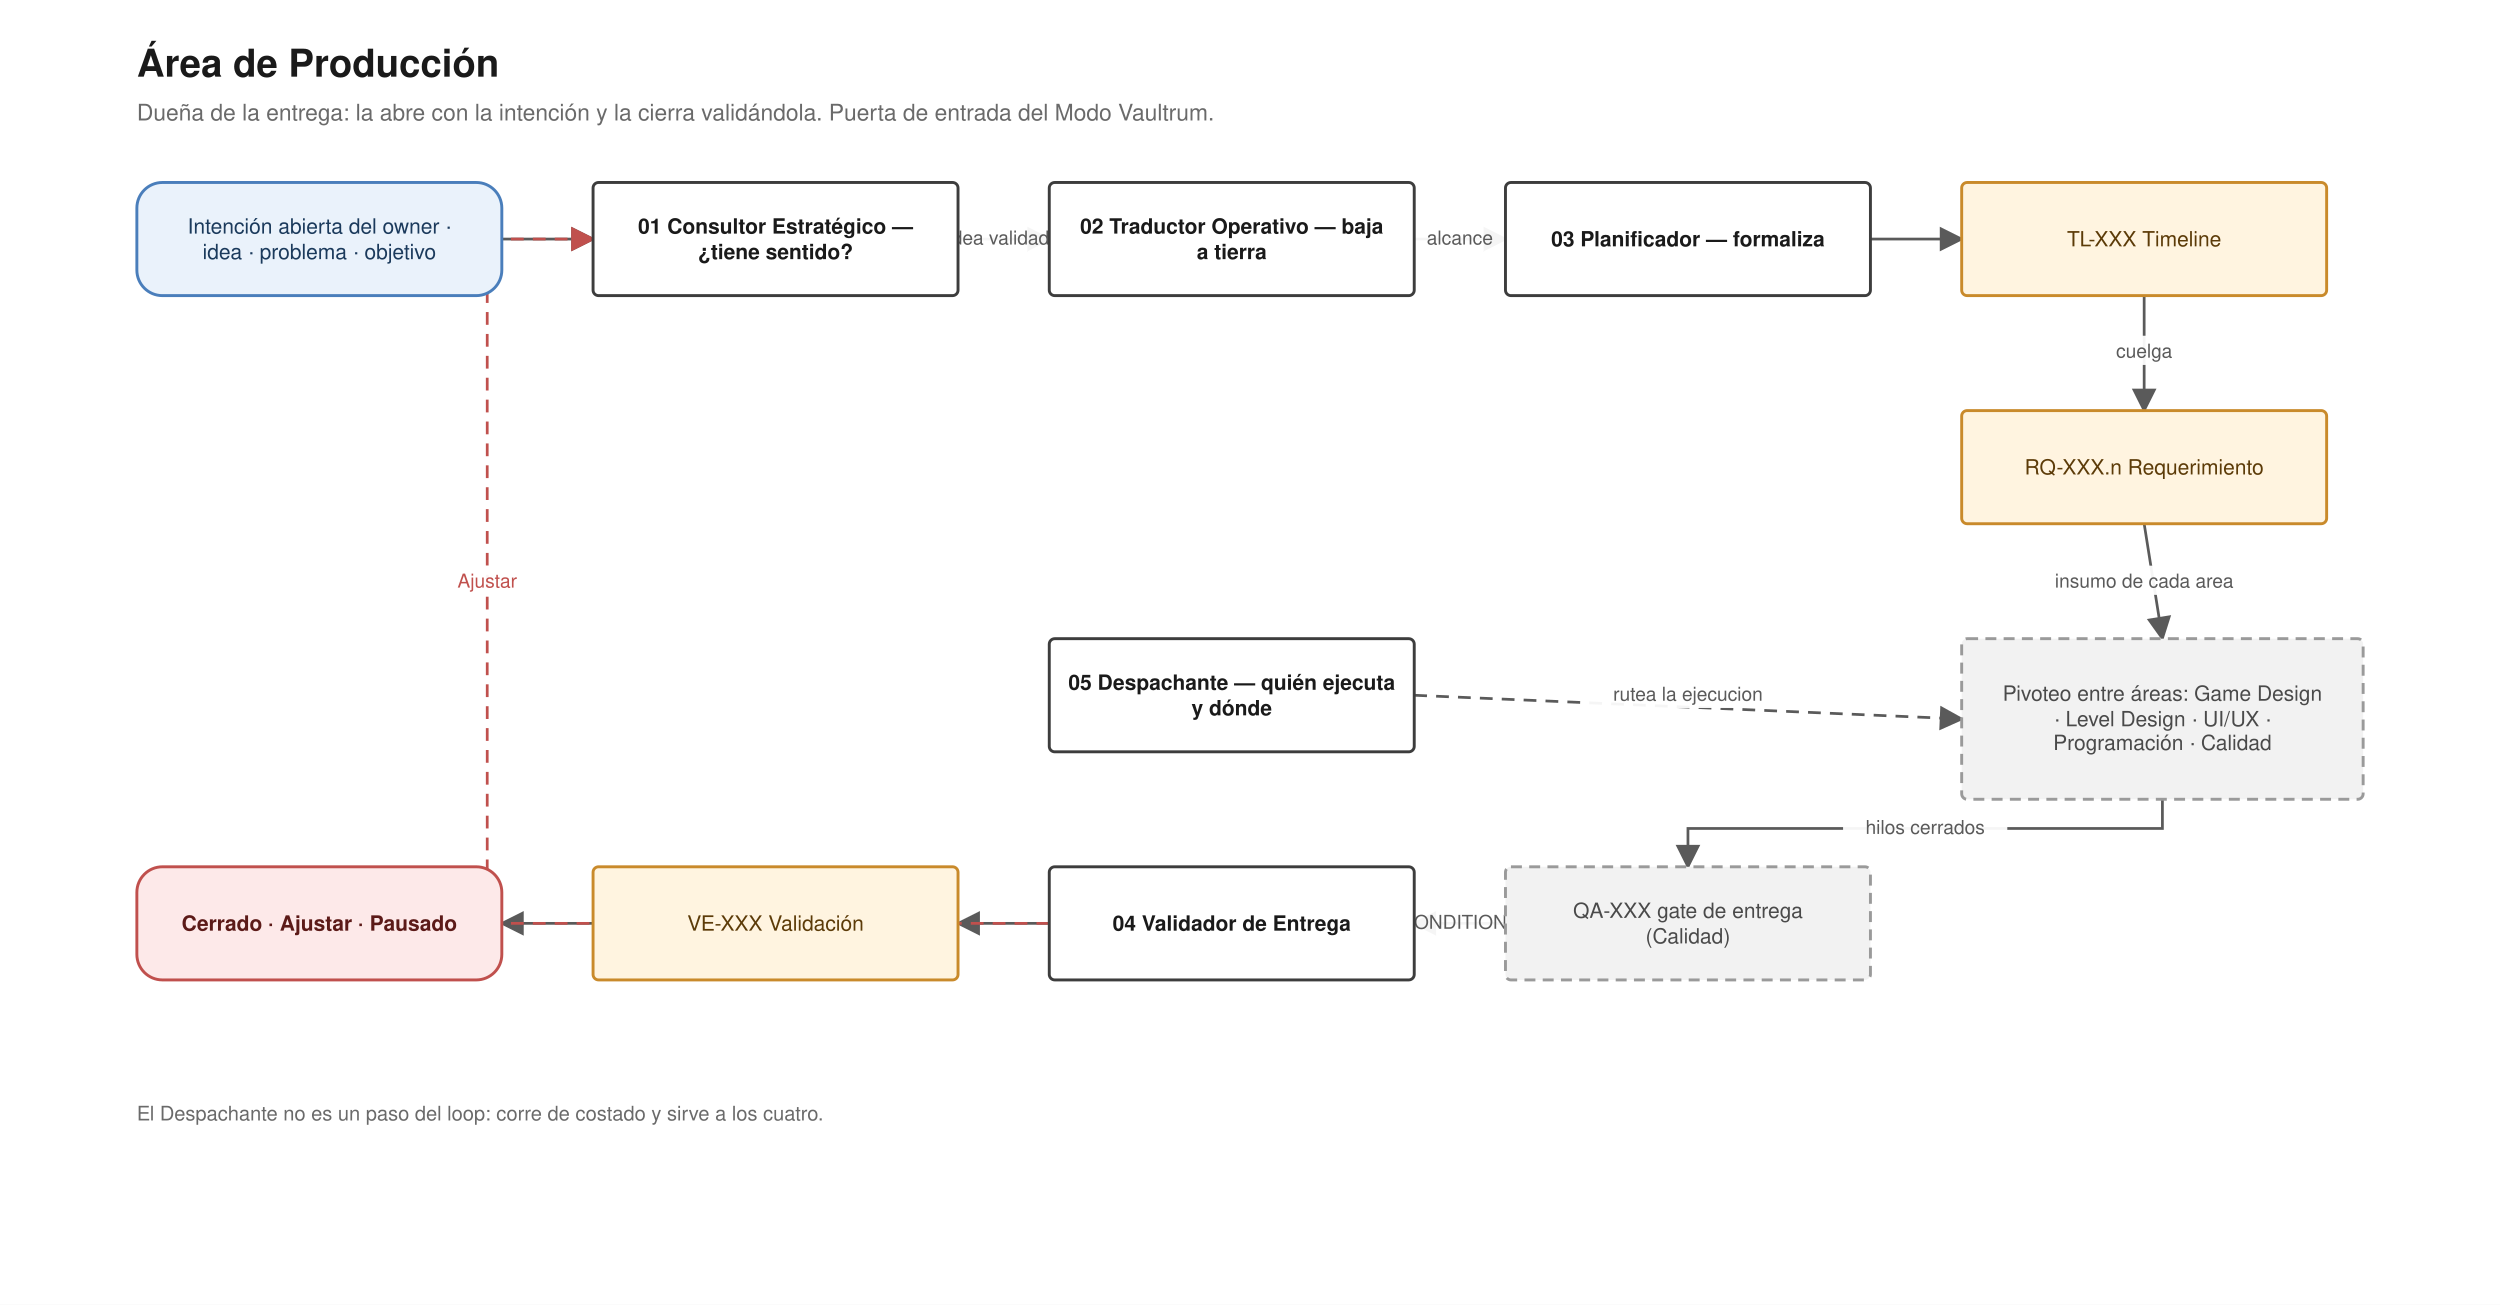
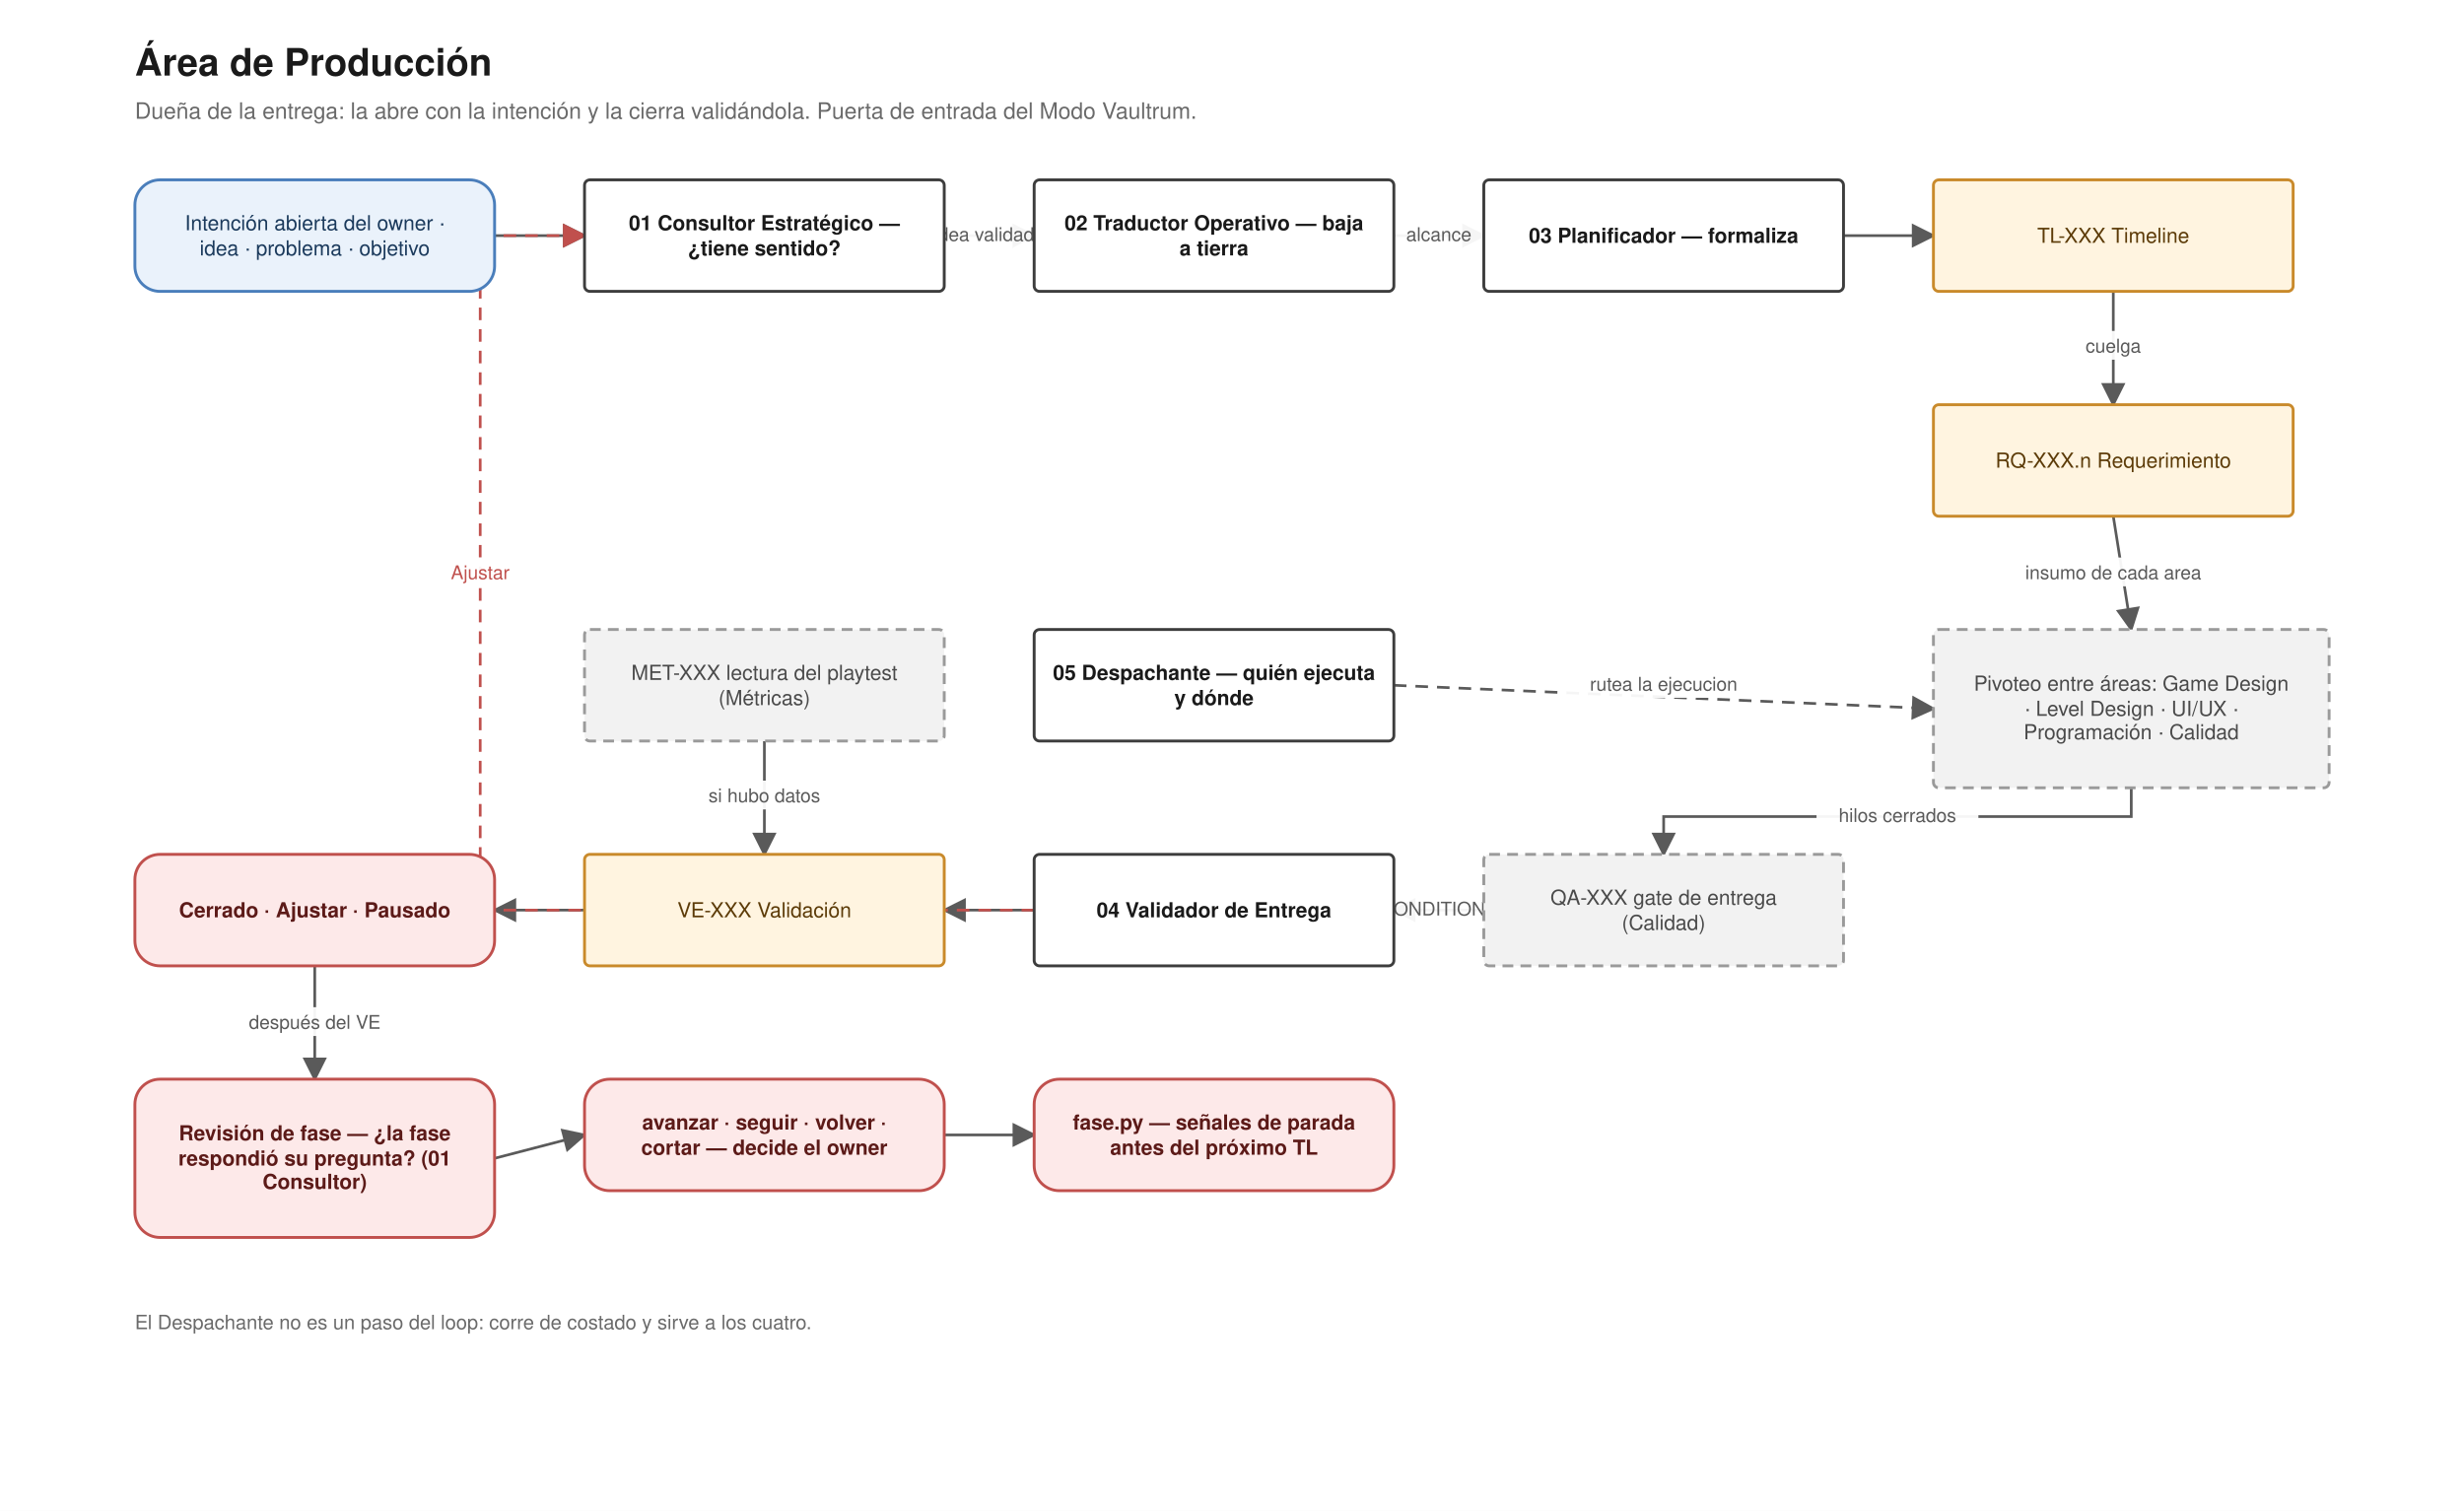
- <svg xmlns="http://www.w3.org/2000/svg" width="1370" height="715" viewBox="0 0 1370 715" font-family="Segoe UI, Helvetica, Arial, sans-serif">
-   <rect width="1370" height="715" fill="#FFFFFF" />
+ <svg xmlns="http://www.w3.org/2000/svg" width="1370" height="840" viewBox="0 0 1370 840" font-family="Segoe UI, Helvetica, Arial, sans-serif">
+   <rect width="1370" height="840" fill="#FFFFFF" />
  <defs>
    <marker id="f" markerWidth="9" markerHeight="9" refX="8" refY="4.5" orient="auto">
      <path d="M0,0 L9,4.5 L0,9 z" fill="#5A5A5A" />
    </marker>
    <marker id="fr" markerWidth="9" markerHeight="9" refX="8" refY="4.5" orient="auto">
      <path d="M0,0 L9,4.5 L0,9 z" fill="#C0504D" />
    </marker>
  </defs>
  <text x="75" y="42" font-size="21" font-weight="600" fill="#1A1A1A">Área de Producción</text>
  <text x="75" y="66" font-size="12.5" fill="#6A6A6A">Dueña de la entrega: la abre con la intención y la cierra validándola. Puerta de entrada del Modo Vaultrum.</text>
  <path d="M 275,131 L 325,131" fill="none" stroke="#5A5A5A" stroke-width="1.5" marker-end="url(#f)" />
  <path d="M 525,131 L 575,131" fill="none" stroke="#5A5A5A" stroke-width="1.5" marker-end="url(#f)" />
  <rect x="508" y="122" width="85" height="16" rx="3" fill="#FFFFFF" opacity="0.94" />
  <text x="550" y="134" font-size="10.5" fill="#5A5A5A" text-anchor="middle">idea validada</text>
  <path d="M 775,131 L 825,131" fill="none" stroke="#5A5A5A" stroke-width="1.5" marker-end="url(#f)" />
  <rect x="774" y="122" width="51" height="16" rx="3" fill="#FFFFFF" opacity="0.94" />
  <text x="800" y="134" font-size="10.5" fill="#5A5A5A" text-anchor="middle">alcance</text>
  <path d="M 1025,131 L 1075,131" fill="none" stroke="#5A5A5A" stroke-width="1.5" marker-end="url(#f)" />
  <path d="M 1175,162 L 1175,225" fill="none" stroke="#5A5A5A" stroke-width="1.5" marker-end="url(#f)" />
  <rect x="1152" y="184" width="46" height="16" rx="3" fill="#FFFFFF" opacity="0.94" />
  <text x="1175" y="196" font-size="10.5" fill="#5A5A5A" text-anchor="middle">cuelga</text>
  <path d="M 1175,287 L 1185,350" fill="none" stroke="#5A5A5A" stroke-width="1.5" marker-end="url(#f)" />
  <rect x="1116" y="310" width="118" height="16" rx="3" fill="#FFFFFF" opacity="0.94" />
  <text x="1175" y="322" font-size="10.5" fill="#5A5A5A" text-anchor="middle">insumo de cada area</text>
  <path d="M 1185,438 L 1185,454 L 925,454 L 925,475" fill="none" stroke="#5A5A5A" stroke-width="1.5" marker-end="url(#f)" />
  <rect x="1010" y="445" width="90" height="16" rx="3" fill="#FFFFFF" opacity="0.94" />
  <text x="1055" y="457" font-size="10.5" fill="#5A5A5A" text-anchor="middle">hilos cerrados</text>
  <path d="M 825,506 L 775,506" fill="none" stroke="#5A5A5A" stroke-width="1.5" marker-end="url(#f)" />
  <rect x="741" y="497" width="118" height="16" rx="3" fill="#FFFFFF" opacity="0.94" />
  <text x="800" y="509" font-size="10.5" fill="#5A5A5A" text-anchor="middle">GO / CONDITIONAL GO</text>
  <path d="M 575,506 L 525,506" fill="none" stroke="#5A5A5A" stroke-width="1.5" marker-end="url(#f)" />
  <path d="M 325,506 L 275,506" fill="none" stroke="#5A5A5A" stroke-width="1.5" marker-end="url(#f)" />
  <path d="M 775,381 L 1075,394" fill="none" stroke="#5A5A5A" stroke-width="1.5" stroke-dasharray="7 5" marker-end="url(#f)" />
  <rect x="869" y="372" width="113" height="16" rx="3" fill="#FFFFFF" opacity="0.94" />
  <text x="925" y="384" font-size="10.5" fill="#5A5A5A" text-anchor="middle">rutea la ejecucion</text>
  <path d="M 575,506 L 267,506 L 267,131 L 325,131" fill="none" stroke="#C0504D" stroke-width="1.5" stroke-dasharray="7 5" marker-end="url(#fr)" />
  <rect x="241" y="310" width="51" height="16" rx="3" fill="#FFFFFF" opacity="0.94" />
  <text x="267" y="322" font-size="10.5" fill="#C0504D" text-anchor="middle">Ajustar</text>
+   <path d="M 425,412 L 425,475" fill="none" stroke="#5A5A5A" stroke-width="1.5" marker-end="url(#f)" />
+   <rect x="383" y="434" width="85" height="16" rx="3" fill="#FFFFFF" opacity="0.94" />
+   <text x="425" y="446" font-size="10.5" fill="#5A5A5A" text-anchor="middle">si hubo datos</text>
+   <path d="M 175,537 L 175,600" fill="none" stroke="#5A5A5A" stroke-width="1.5" marker-end="url(#f)" />
+   <rect x="130" y="560" width="90" height="16" rx="3" fill="#FFFFFF" opacity="0.94" />
+   <text x="175" y="572" font-size="10.5" fill="#5A5A5A" text-anchor="middle">después del VE</text>
+   <path d="M 275,644 L 325,631" fill="none" stroke="#5A5A5A" stroke-width="1.5" marker-end="url(#f)" />
+   <path d="M 525,631 L 575,631" fill="none" stroke="#5A5A5A" stroke-width="1.5" marker-end="url(#f)" />
  <rect x="75" y="100" width="200" height="62" rx="14" fill="#EAF2FB" stroke="#4A7EBB" stroke-width="1.6" />
  <text x="175" y="128" font-size="11.5" fill="#1B3A5C" font-weight="400" text-anchor="middle">Intención abierta del owner ·</text>
  <text x="175" y="142" font-size="11.5" fill="#1B3A5C" font-weight="400" text-anchor="middle">idea · problema · objetivo</text>
  <rect x="325" y="100" width="200" height="62" rx="3" fill="#FFFFFF" stroke="#3D3D3D" stroke-width="1.6" />
  <text x="425" y="128" font-size="11.5" fill="#1A1A1A" font-weight="600" text-anchor="middle">01 Consultor Estratégico —</text>
  <text x="425" y="142" font-size="11.5" fill="#1A1A1A" font-weight="600" text-anchor="middle">¿tiene sentido?</text>
  <rect x="575" y="100" width="200" height="62" rx="3" fill="#FFFFFF" stroke="#3D3D3D" stroke-width="1.6" />
  <text x="675" y="128" font-size="11.5" fill="#1A1A1A" font-weight="600" text-anchor="middle">02 Traductor Operativo — baja</text>
  <text x="675" y="142" font-size="11.5" fill="#1A1A1A" font-weight="600" text-anchor="middle">a tierra</text>
  <rect x="825" y="100" width="200" height="62" rx="3" fill="#FFFFFF" stroke="#3D3D3D" stroke-width="1.6" />
  <text x="925" y="135" font-size="11.5" fill="#1A1A1A" font-weight="600" text-anchor="middle">03 Planificador — formaliza</text>
  <rect x="1075" y="100" width="200" height="62" rx="3" fill="#FFF4E0" stroke="#C98A2B" stroke-width="1.6" />
  <text x="1175" y="135" font-size="11.5" fill="#5C3B08" font-weight="400" text-anchor="middle">TL-XXX Timeline</text>
  <rect x="1075" y="225" width="200" height="62" rx="3" fill="#FFF4E0" stroke="#C98A2B" stroke-width="1.6" />
  <text x="1175" y="260" font-size="11.5" fill="#5C3B08" font-weight="400" text-anchor="middle">RQ-XXX.n Requerimiento</text>
  <rect x="1075" y="350" width="220" height="88" rx="3" fill="#F2F2F2" stroke="#9A9A9A" stroke-width="1.6" stroke-dasharray="6 4" />
  <text x="1185" y="384" font-size="11.5" fill="#4A4A4A" font-weight="400" text-anchor="middle">Pivoteo entre áreas: Game Design</text>
  <text x="1185" y="398" font-size="11.5" fill="#4A4A4A" font-weight="400" text-anchor="middle">· Level Design · UI/UX ·</text>
  <text x="1185" y="411" font-size="11.5" fill="#4A4A4A" font-weight="400" text-anchor="middle">Programación · Calidad</text>
  <rect x="575" y="350" width="200" height="62" rx="3" fill="#FFFFFF" stroke="#3D3D3D" stroke-width="1.6" />
  <text x="675" y="378" font-size="11.5" fill="#1A1A1A" font-weight="600" text-anchor="middle">05 Despachante — quién ejecuta</text>
  <text x="675" y="392" font-size="11.5" fill="#1A1A1A" font-weight="600" text-anchor="middle">y dónde</text>
  <rect x="825" y="475" width="200" height="62" rx="3" fill="#F2F2F2" stroke="#9A9A9A" stroke-width="1.6" stroke-dasharray="6 4" />
  <text x="925" y="503" font-size="11.5" fill="#4A4A4A" font-weight="400" text-anchor="middle">QA-XXX gate de entrega</text>
  <text x="925" y="517" font-size="11.5" fill="#4A4A4A" font-weight="400" text-anchor="middle">(Calidad)</text>
  <rect x="575" y="475" width="200" height="62" rx="3" fill="#FFFFFF" stroke="#3D3D3D" stroke-width="1.6" />
  <text x="675" y="510" font-size="11.5" fill="#1A1A1A" font-weight="600" text-anchor="middle">04 Validador de Entrega</text>
  <rect x="325" y="475" width="200" height="62" rx="3" fill="#FFF4E0" stroke="#C98A2B" stroke-width="1.6" />
  <text x="425" y="510" font-size="11.5" fill="#5C3B08" font-weight="400" text-anchor="middle">VE-XXX Validación</text>
  <rect x="75" y="475" width="200" height="62" rx="14" fill="#FDE9E9" stroke="#C0504D" stroke-width="1.6" />
  <text x="175" y="510" font-size="11.5" fill="#5C1A18" font-weight="600" text-anchor="middle">Cerrado · Ajustar · Pausado</text>
-   <text x="75" y="614" font-size="11" fill="#6A6A6A" font-weight="400" text-anchor="start">El Despachante no es un paso del loop: corre de costado y sirve a los cuatro.</text>
+   <rect x="325" y="350" width="200" height="62" rx="3" fill="#F2F2F2" stroke="#9A9A9A" stroke-width="1.6" stroke-dasharray="6 4" />
+   <text x="425" y="378" font-size="11.5" fill="#4A4A4A" font-weight="400" text-anchor="middle">MET-XXX lectura del playtest</text>
+   <text x="425" y="392" font-size="11.5" fill="#4A4A4A" font-weight="400" text-anchor="middle">(Métricas)</text>
+   <rect x="75" y="600" width="200" height="88" rx="14" fill="#FDE9E9" stroke="#C0504D" stroke-width="1.6" />
+   <text x="175" y="634" font-size="11.5" fill="#5C1A18" font-weight="600" text-anchor="middle">Revisión de fase — ¿la fase</text>
+   <text x="175" y="648" font-size="11.5" fill="#5C1A18" font-weight="600" text-anchor="middle">respondió su pregunta? (01</text>
+   <text x="175" y="661" font-size="11.5" fill="#5C1A18" font-weight="600" text-anchor="middle">Consultor)</text>
+   <rect x="325" y="600" width="200" height="62" rx="14" fill="#FDE9E9" stroke="#C0504D" stroke-width="1.6" />
+   <text x="425" y="628" font-size="11.5" fill="#5C1A18" font-weight="600" text-anchor="middle">avanzar · seguir · volver ·</text>
+   <text x="425" y="642" font-size="11.5" fill="#5C1A18" font-weight="600" text-anchor="middle">cortar — decide el owner</text>
+   <rect x="575" y="600" width="200" height="62" rx="14" fill="#FDE9E9" stroke="#C0504D" stroke-width="1.6" />
+   <text x="675" y="628" font-size="11.5" fill="#5C1A18" font-weight="600" text-anchor="middle">fase.py — señales de parada</text>
+   <text x="675" y="642" font-size="11.5" fill="#5C1A18" font-weight="600" text-anchor="middle">antes del próximo TL</text>
+   <text x="75" y="739" font-size="11" fill="#6A6A6A" font-weight="400" text-anchor="start">El Despachante no es un paso del loop: corre de costado y sirve a los cuatro.</text>
</svg>
